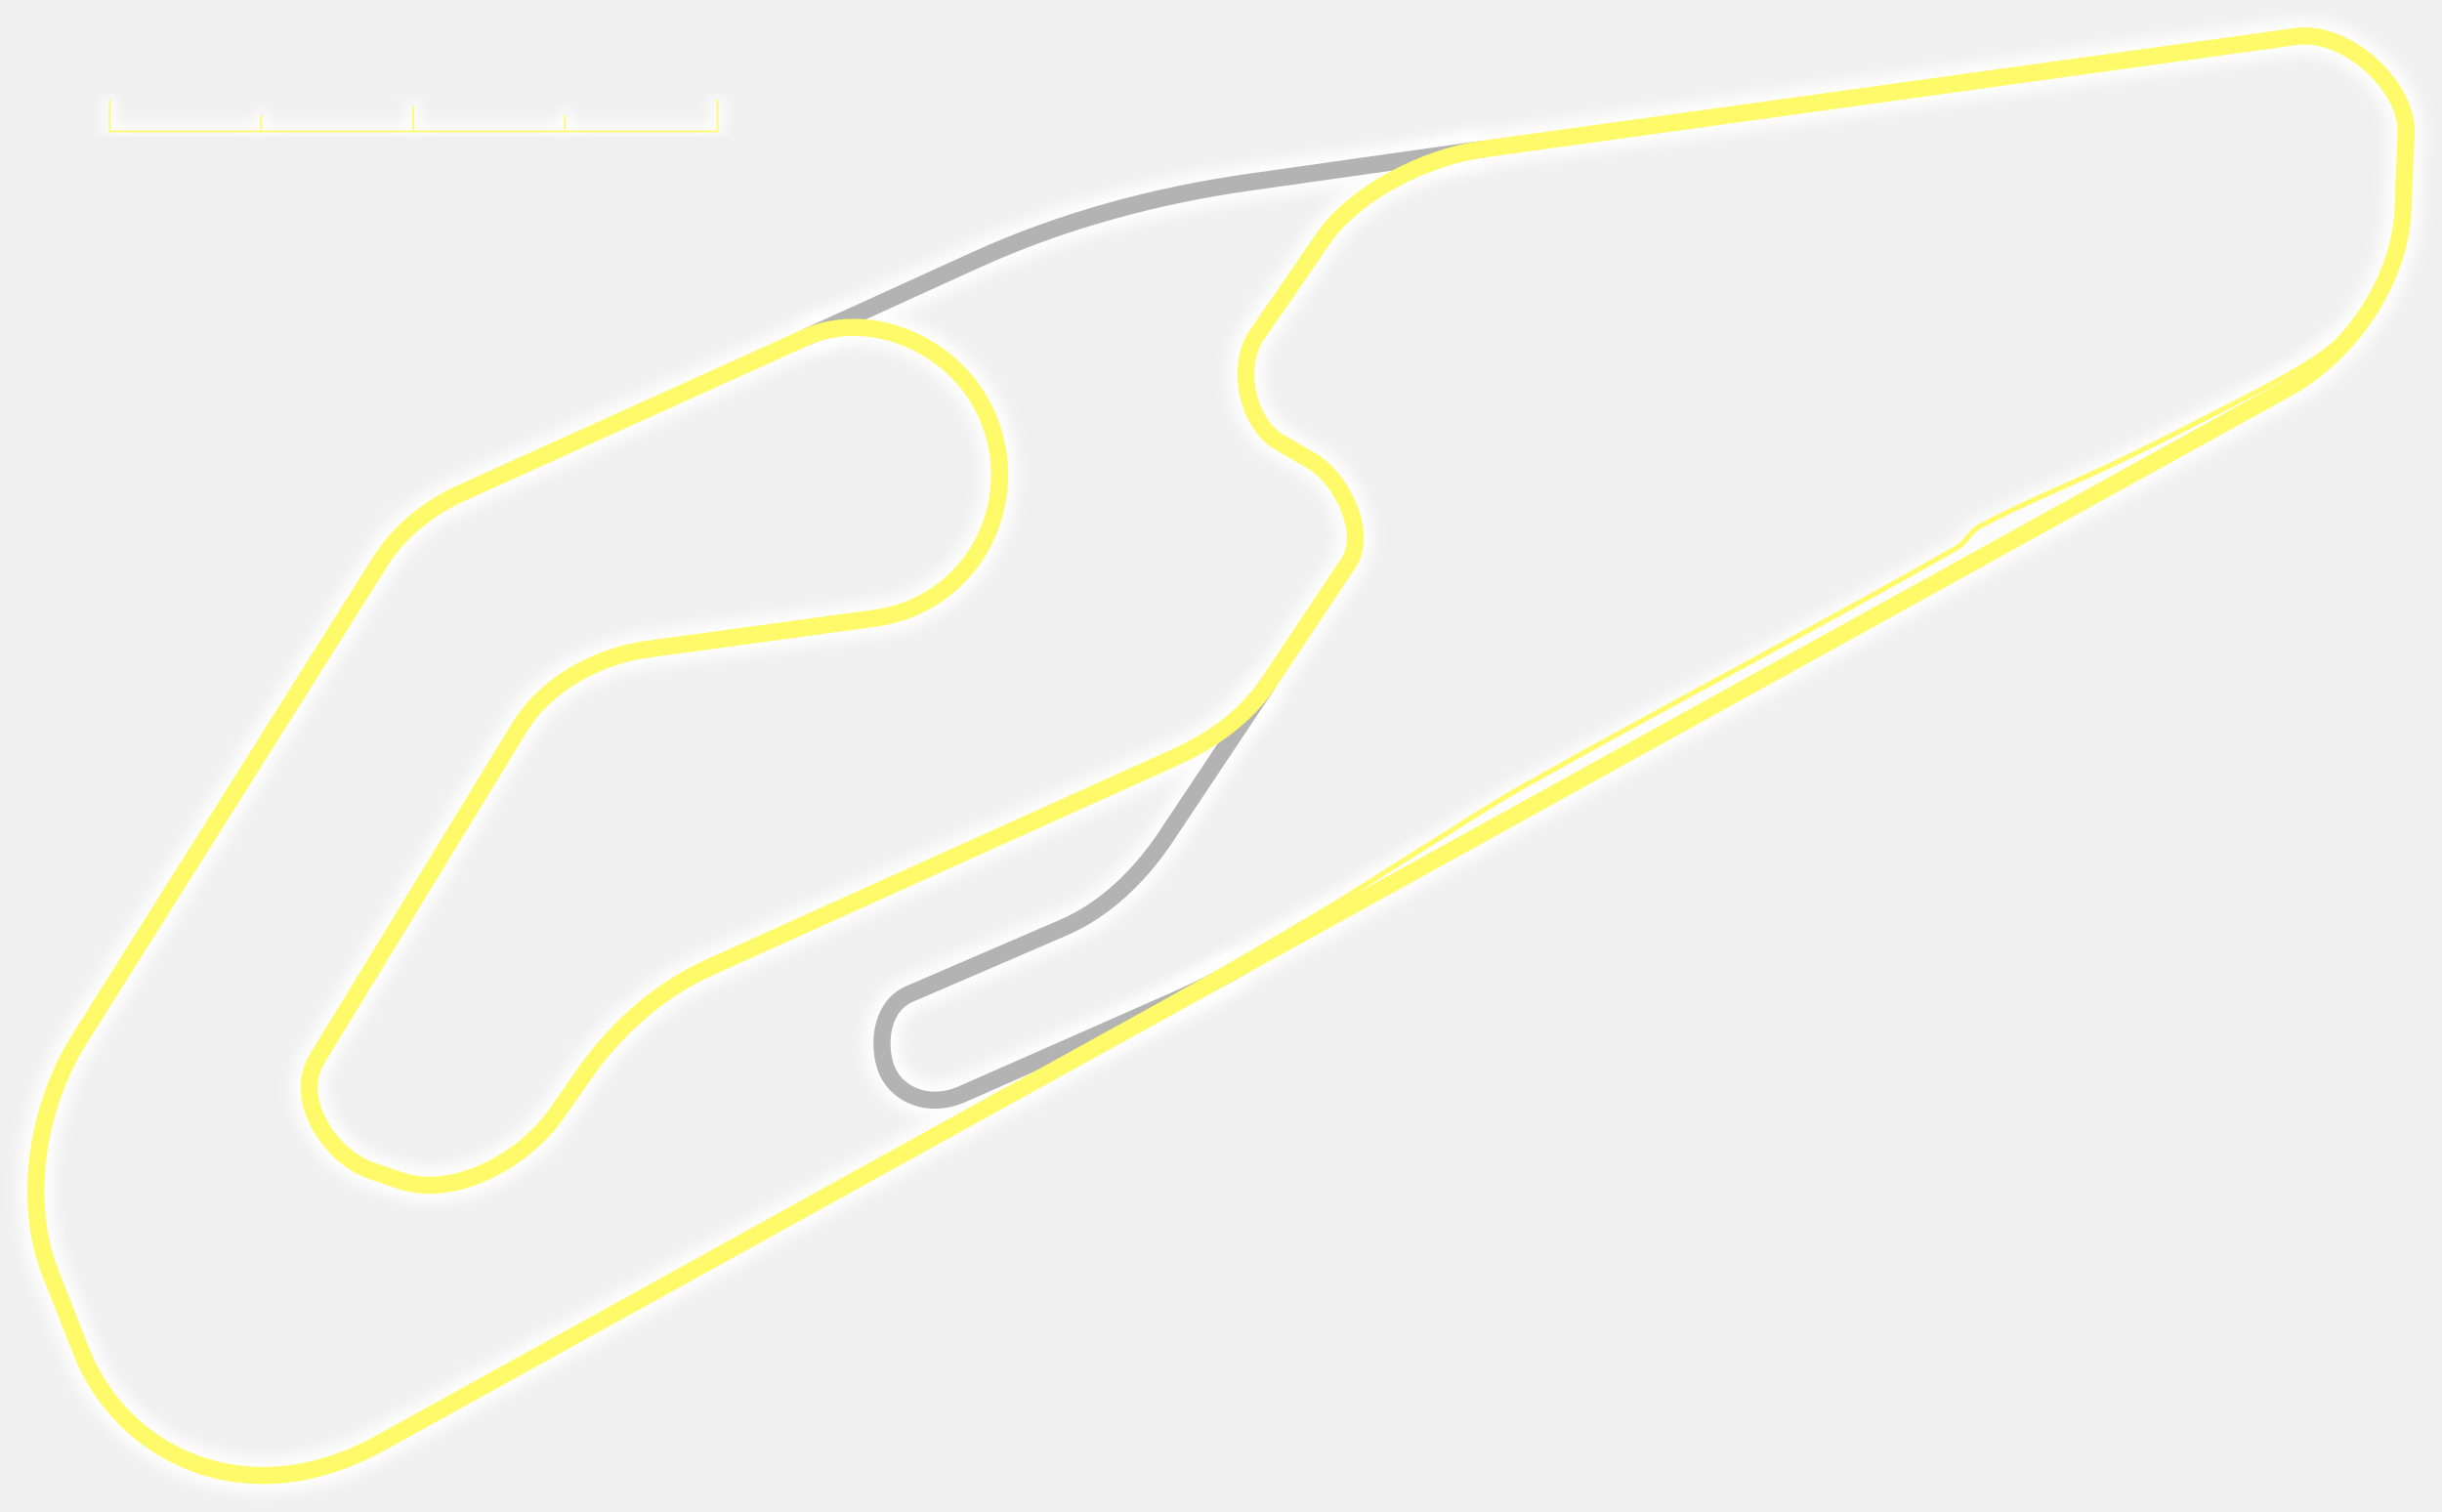
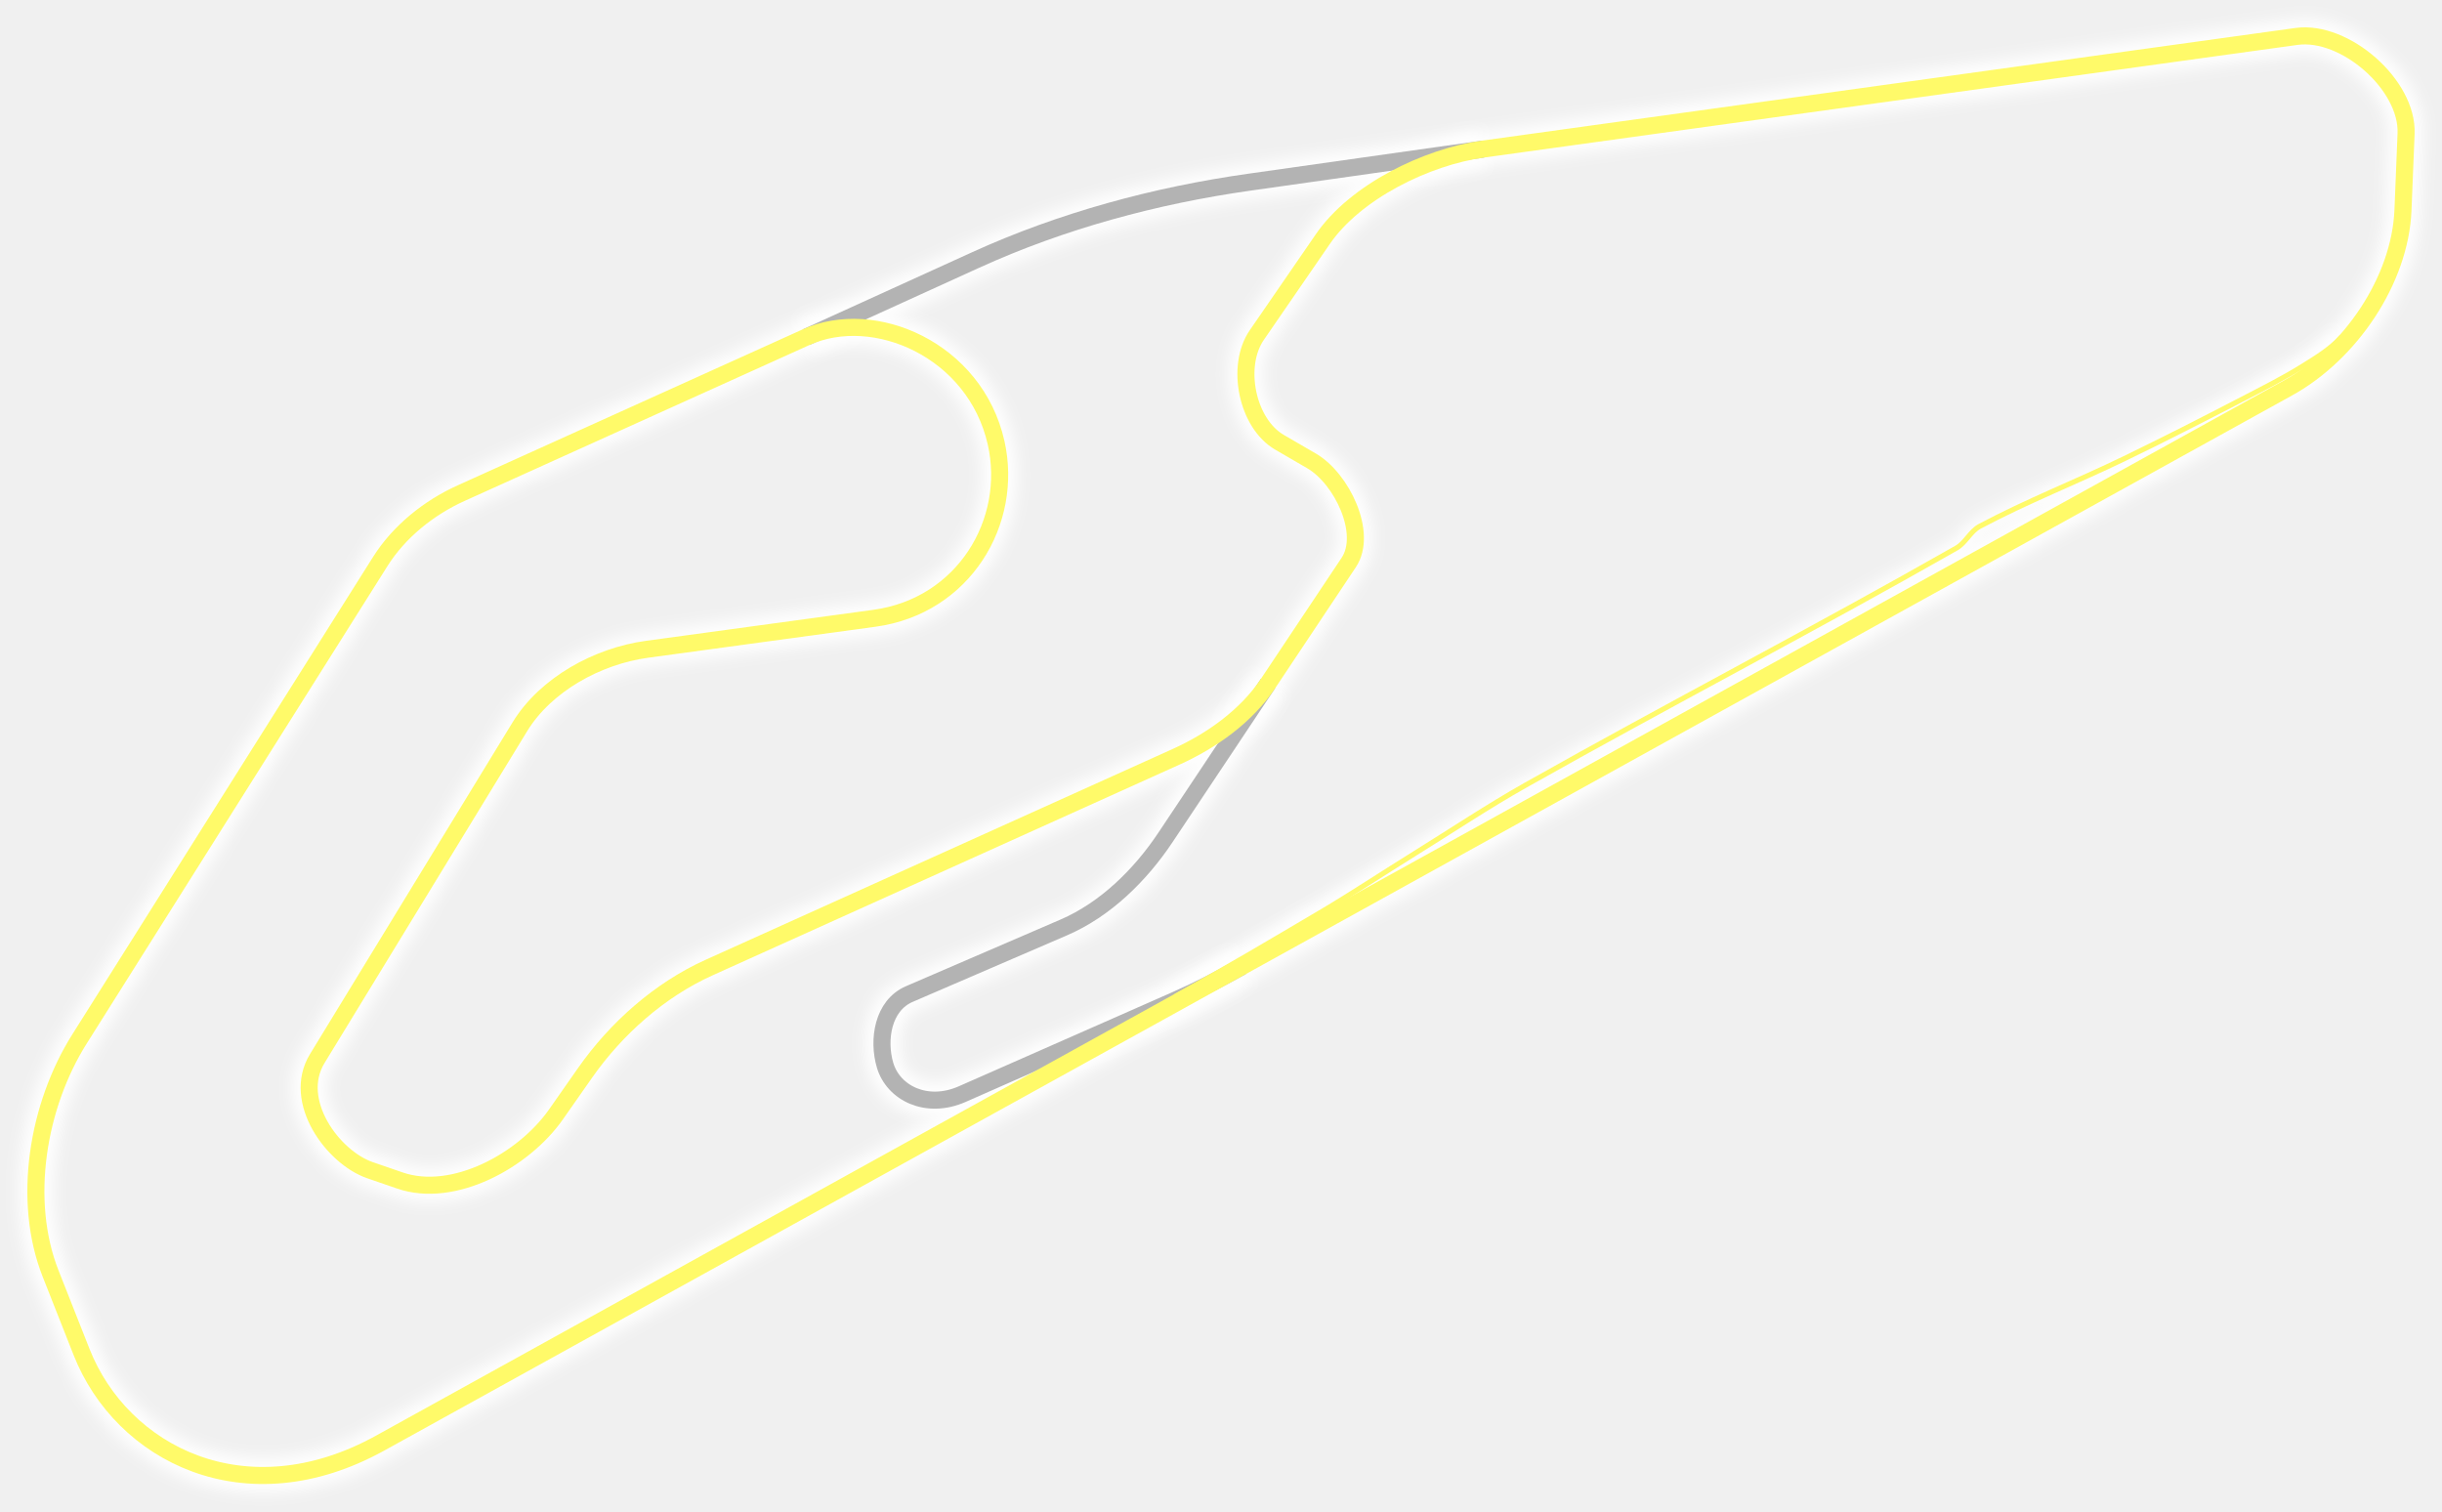
<svg xmlns="http://www.w3.org/2000/svg" xmlns:xlink="http://www.w3.org/1999/xlink" width="1430.44" height="885.359" id="svg2" version="1.1">
  <defs id="defs4">
    <filter color-interpolation-filters="sRGB" id="filter5277" x="-0.037" width="1.073" y="-0.167" height="1.333">
      <feGaussianBlur stdDeviation="4.59" id="feGaussianBlur5279" />
    </filter>
    <pattern xlink:href="#pattern4256" id="pattern4264" patternTransform="matrix(-0.7760302,9.7935988e-4,-9.7935988e-4,-0.7760302,-1649.84,173.837)" />
    <pattern patternUnits="userSpaceOnUse" width="10.794" height="10.774" patternTransform="matrix(-0.5630234,-0.534067,0.534067,-0.5630234,1593.725,910.5704)" id="pattern4256">
      <g id="g4248" transform="matrix(0.5878912,6.0987118e-3,-6.0987118e-3,0.5878912,-595.3809,-720.7077)">
        <rect style="opacity:1;fill:#fffa69;fill-opacity:1;stroke:none;stroke-width:0.5;stroke-linecap:round;stroke-linejoin:round;stroke-miterlimit:4;stroke-dasharray:none;stroke-dashoffset:0;stroke-opacity:1" id="rect4250" width="18.173" height="18.096" x="1025.535" y="1215.281" />
        <rect style="opacity:1;fill:white;fill-opacity:1;stroke:none;stroke-width:0.5;stroke-linecap:round;stroke-linejoin:round;stroke-miterlimit:4;stroke-dasharray:none;stroke-dashoffset:0;stroke-opacity:1" id="rect4252" width="9.075" height="9.075" x="1025.535" y="1215.281" />
        <rect style="opacity:1;fill:white;fill-opacity:1;stroke:none;stroke-width:0.5;stroke-linecap:round;stroke-linejoin:round;stroke-miterlimit:4;stroke-dasharray:none;stroke-dashoffset:0;stroke-opacity:1" id="rect4254" width="9.075" height="9.075" x="1034.641" y="1224.344" />
      </g>
    </pattern>
  </defs>
  <g id="layer1" transform="translate(343.2443,-89.58499)" style="display:none">
    <path id="path3768" style="fill:none" d="m 128.956,287.104 99.285,-45.211 c 50.563,-23.025 105.31,-37.799 160.319,-45.587 L 525.509,176.917 M 384.185,655.792 c -14.694,8.141 -24.368,13.282 -39.855,20.107 l -123.989,54.634 c -20.759,9.147 -40.318,-0.604 -45.139,-16.943 -4.376,-14.83 -1.342,-34.993 14.178,-41.686 l 90.585,-39.065 c 24.307,-10.482 44.765,-30.627 59.447,-52.653 l 60.169,-90.264" />
    <path style="fill:none" d="m -120.48,934.91 c -79.183,43.795 -151.549,6.05 -174.968,-53.277 l -18.163,-46.012 c -16.948,-42.934 -7.648,-98.376 16.952,-137.432 l 176.179,-279.707 c 10.99,-17.447 28.434,-31.464 47.223,-39.958 L 128.956,287.104 c 39.837,-18.01 98.951,7.345 111.272,61.798 10.457,46.213 -18.859,95.725 -71.315,102.878 L 35.72,469.943 c -28.847,3.934 -59.295,20.558 -74.467,45.407 L -157.411,709.691 c -15.196,24.887 9.197,57.91 30.877,65.386 l 17.557,6.054 c 31.289,10.789 72.439,-11.633 91.419,-38.747 L -0.605,718.167 C 17.621,692.129 43.076,669.489 72.046,656.414 L 345.698,532.907 c 20.942,-9.452 41.138,-23.868 53.883,-42.985 l 47.223,-70.835 C 458.176,402.028 442.739,369.867 425.009,359.572 L 406.24,348.674 C 387.176,337.604 380.424,304.054 392.921,285.894 l 38.747,-56.305 c 19.034,-27.659 60.583,-48.066 93.841,-52.672 l 476.47,-65.992 c 28.321,-3.922 65.333,28.342 64.175,56.91 l -1.816,44.801 c -1.673,41.278 -31.052,84.139 -67.202,104.133 z" id="path3764" />
    <path style="fill:none" d="m 1028.594,286.669 c -6.407,7.227 -14.776,12.279 -22.983,17.388 -11.616,7.23 -23.878,13.375 -36.023,19.676 -22.671,11.763 -45.425,23.379 -68.413,34.509 -28.075,13.593 -57.225,24.999 -84.76,39.655 -5.483,2.919 -8.226,9.638 -13.622,12.714 -83.454,47.566 -168.792,91.761 -252.462,138.945 -22.099,12.462 -43.224,26.58 -64.781,39.958 -18.603,11.545 -36.854,23.667 -55.699,34.812 -28.085,16.609 -56.524,33.443 -84.797,49.101" id="path3771" />
  </g>
  <g id="layer2" transform="translate(343.2443,-89.58499)">
    <use x="0" y="0" xlink:href="#path3764" id="use4003" style="stroke:white;stroke-width:20;stroke-miterlimit:4;stroke-dasharray:none;filter:url(#filter5277)" width="744.094" height="1052.362" />
    <use x="0" y="0" xlink:href="#path3771" id="use3980" style="stroke:white;stroke-width:10;stroke-miterlimit:4;stroke-dasharray:none;filter:url(#filter5277)" width="744.094" height="1052.362" />
    <use x="0" y="0" xlink:href="#path3768" id="use3957" style="stroke:white;stroke-width:20;stroke-miterlimit:4;stroke-dasharray:none;filter:url(#filter5277)" width="744.094" height="1052.362" />
    <use x="0" y="0" xlink:href="#path3768" id="use4141" style="stroke:#b3b3b3;stroke-width:10" width="744.094" height="1052.362" />
    <use x="0" y="0" xlink:href="#path3771" id="use3971" style="color:#fffa69;fill:none;stroke:#fffa69;stroke-width:3;stroke-linecap:butt;stroke-linejoin:miter;stroke-miterlimit:4;stroke-opacity:1;stroke-dasharray:none;stroke-dashoffset:0;marker:none;visibility:visible;display:inline;overflow:visible;enable-background:accumulate" width="744.094" height="1052.362" />
    <use x="0" y="0" xlink:href="#path3764" id="use3994" style="color:#fffa69;fill:none;stroke:#fffa69;stroke-width:10;stroke-linecap:butt;stroke-linejoin:miter;stroke-miterlimit:4;stroke-opacity:1;stroke-dasharray:none;stroke-dashoffset:0;marker:none;visibility:visible;display:inline;overflow:visible;enable-background:accumulate" width="744.094" height="1052.362" />
-     <g style="display:inline" id="g3227-9" transform="matrix(1.000006,0,0,1.000006,-1473.261,-1308.116)" clip-path="none">
-       <use x="0" y="0" xlink:href="#path2423-8" id="use4312-4" style="stroke:white;stroke-width:8;stroke-linecap:round;stroke-miterlimit:4;stroke-dasharray:none;filter:url(#filter5277)" width="744.094" height="1052.362" />
-       <path style="fill:none" d="m 1460.949,1465.094 0,9.593 m -88.937,-15.062 0,15.062 m -89.063,-9.593 0,9.593 m -88.656,-19 0,19 356,0 0,-19" id="path2423-8" />
-       <use style="stroke:white;stroke-width:5;stroke-miterlimit:4;stroke-opacity:1;stroke-dasharray:none;filter:url(#filter5277)" id="use2445-8" xlink:href="#text2441-2" y="0" x="0" width="744.094" height="1052.362" />
-       <use height="1052.362" width="744.094" x="0" y="0" xlink:href="#path2423-8" id="use4437" style="stroke:#fffa69" />
-     </g>
  </g>
</svg>
